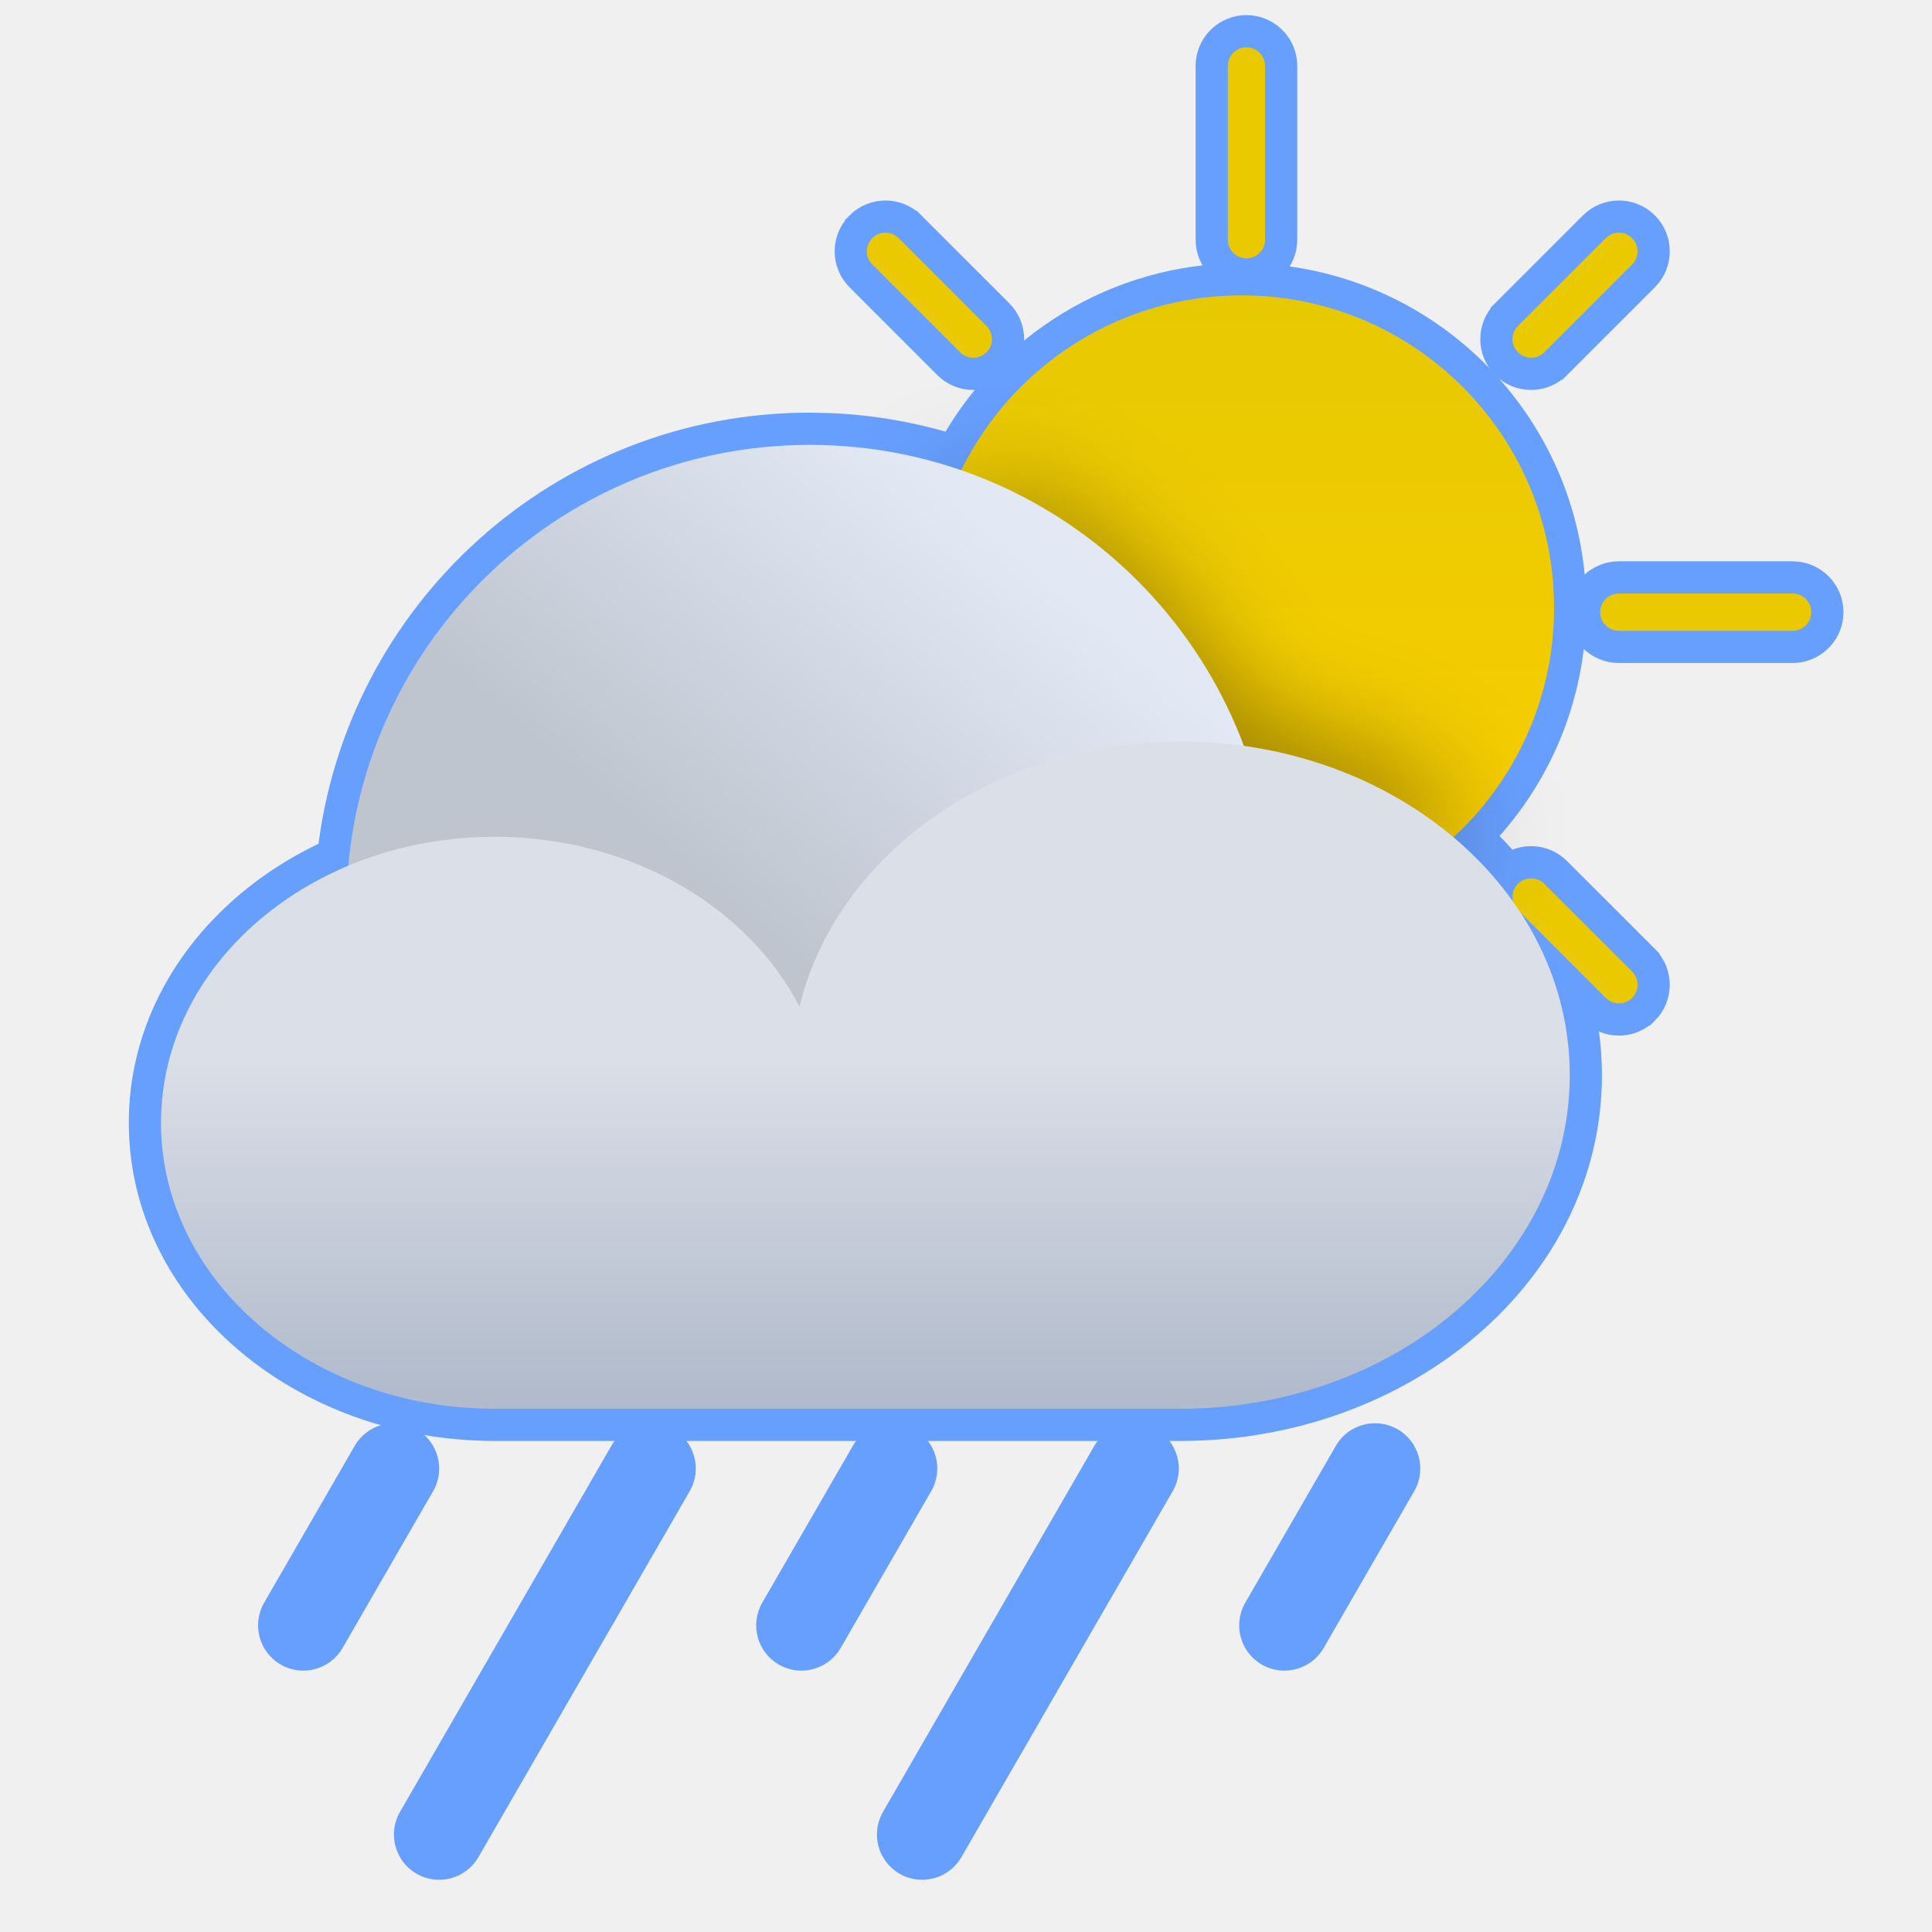
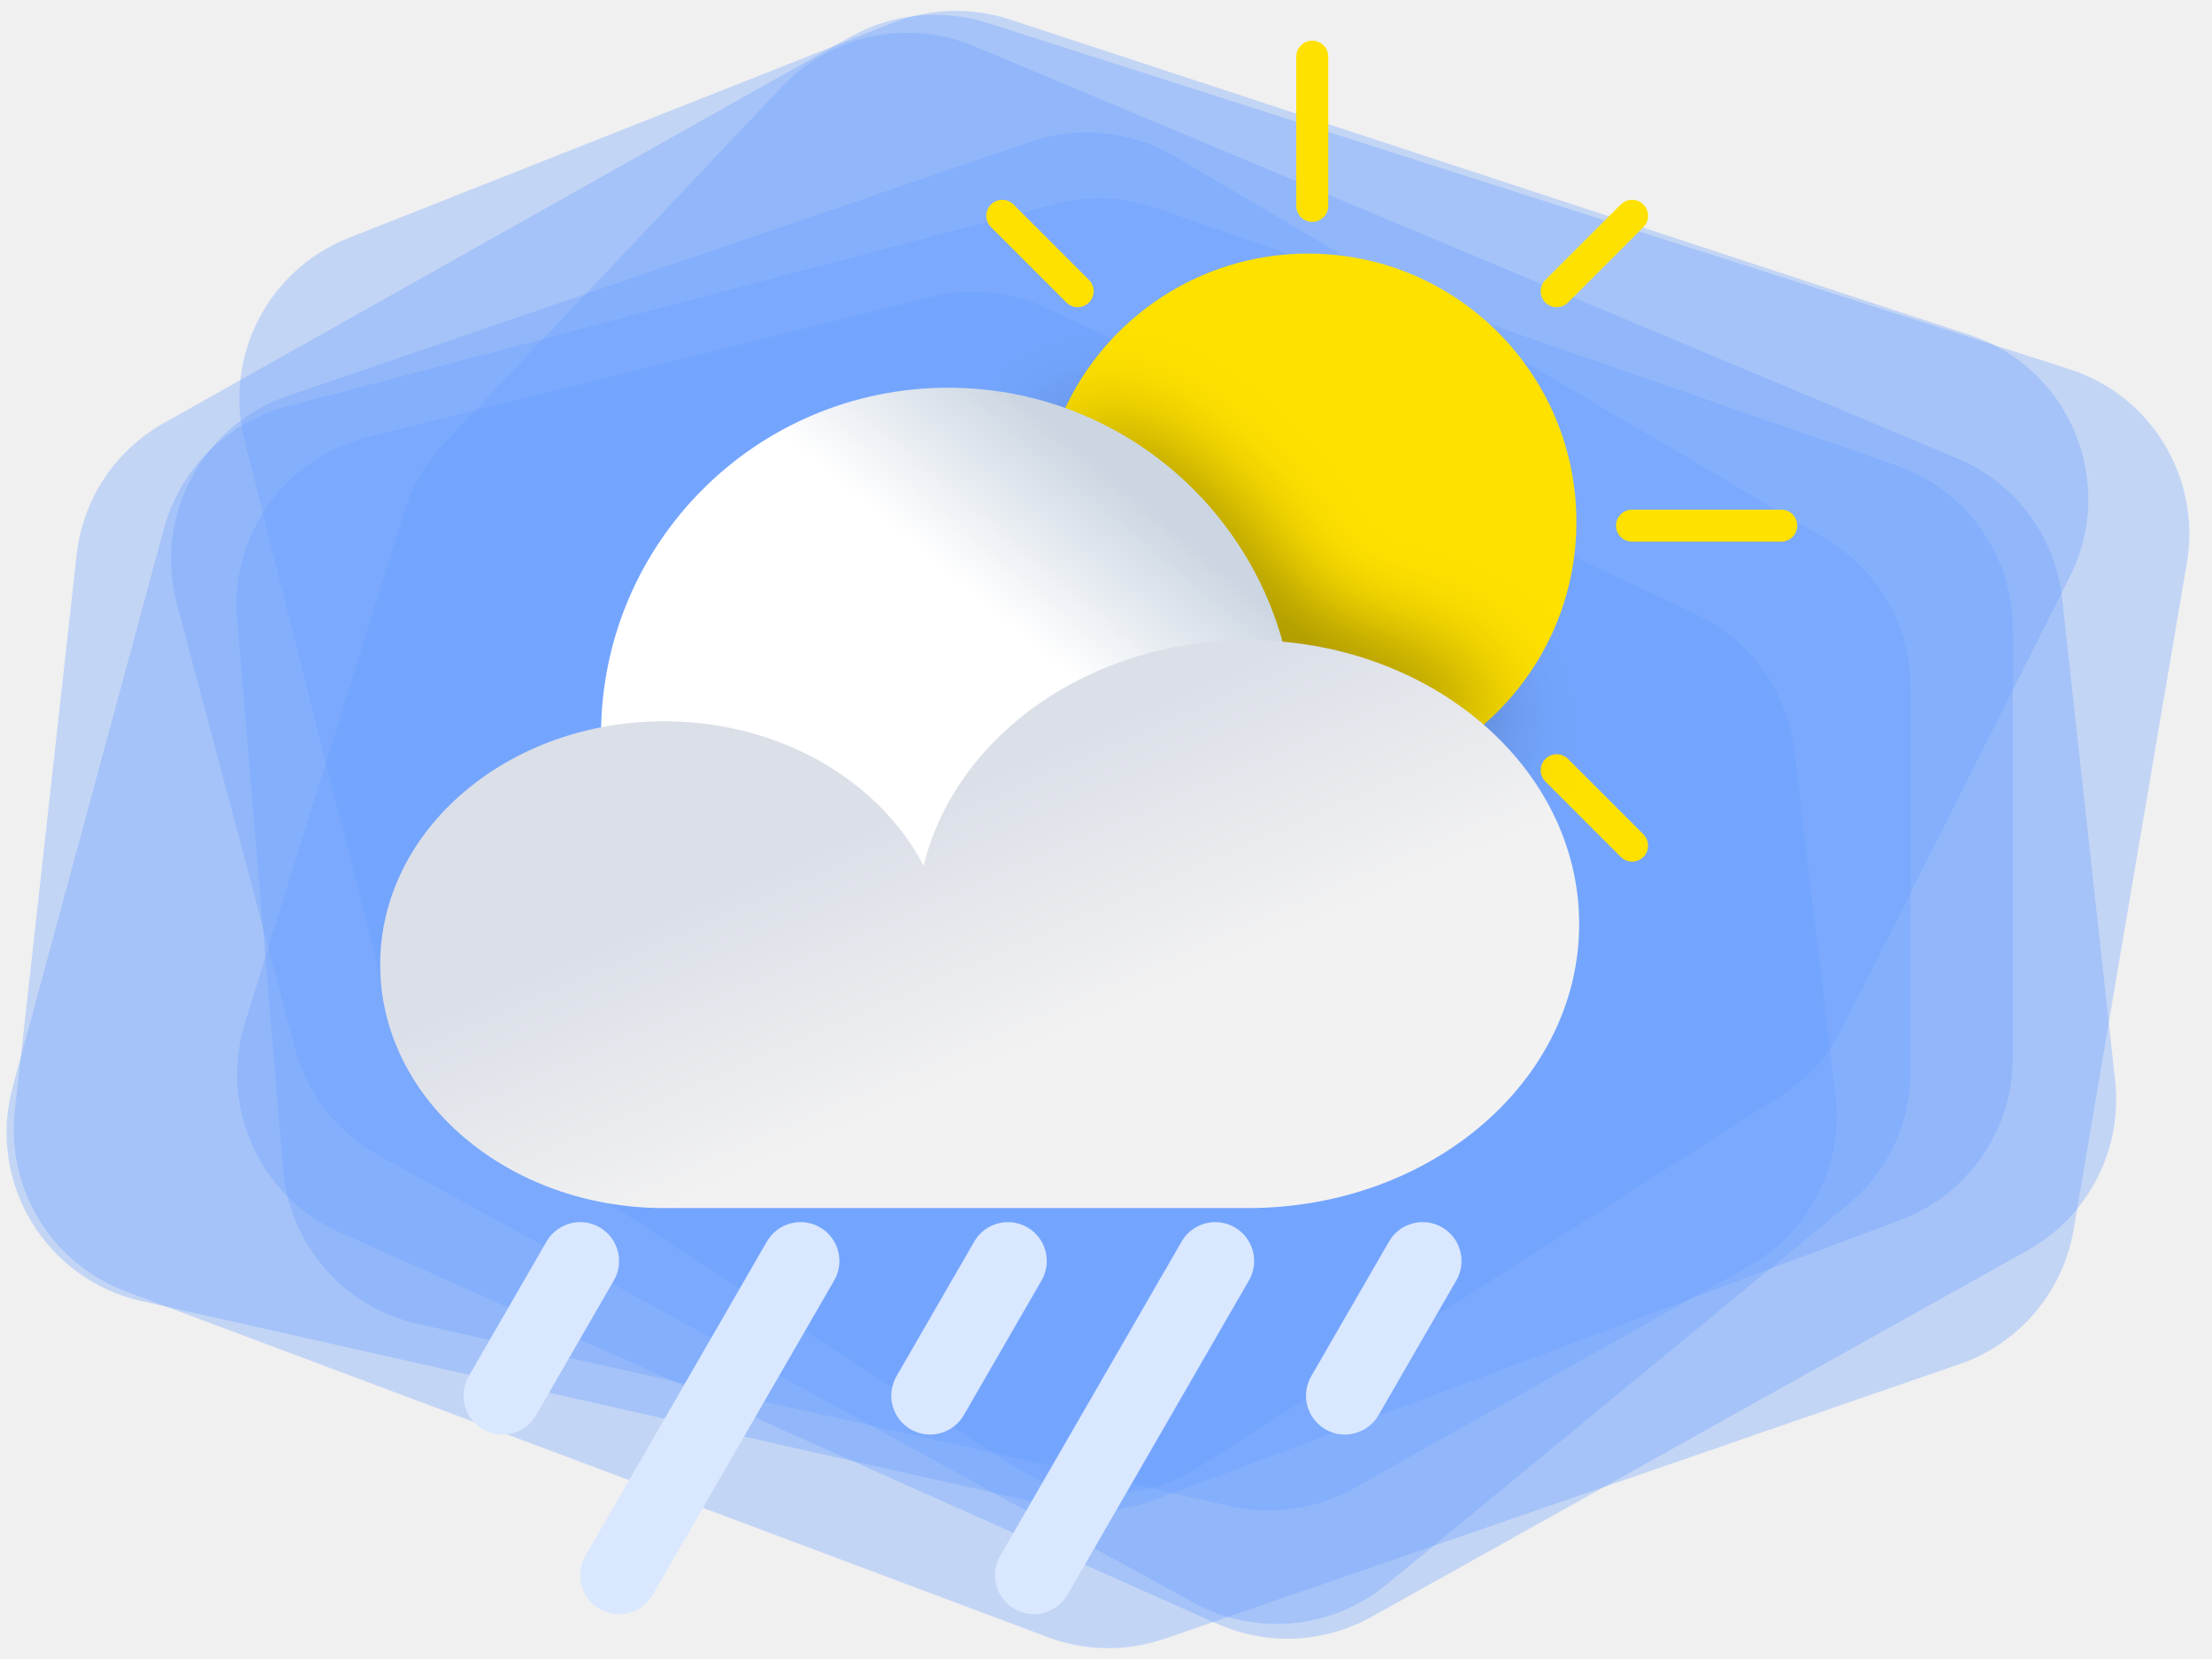
- <svg xmlns="http://www.w3.org/2000/svg" width="48" height="48" viewBox="0 0 48 48" fill="none">
-   <path d="M31.27 6.948C35.581 7.167 39.01 10.732 39.01 15.098L38.998 15.539C38.889 17.577 38.03 19.415 36.695 20.786C36.979 21.049 37.245 21.327 37.49 21.619C37.829 21.339 38.333 21.358 38.65 21.675L40.832 23.856V23.857C41.168 24.194 41.169 24.74 40.832 25.077H40.831C40.494 25.413 39.949 25.413 39.612 25.077H39.611L39.084 24.55C39.289 25.24 39.4 25.964 39.4 26.711C39.4 31.565 34.831 35.4 29.329 35.4H12.289C7.55 35.4 3.6 32.095 3.6 27.895L3.605 27.614C3.724 24.811 5.615 22.431 8.284 21.232C8.947 15.281 13.99 10.652 20.118 10.652L20.627 10.663C21.687 10.708 22.71 10.895 23.681 11.199C25.063 8.662 27.755 6.938 30.85 6.938L31.27 6.948ZM44.537 14.346C45.014 14.346 45.4 14.732 45.4 15.209C45.4 15.656 45.06 16.023 44.625 16.067L44.537 16.072H40.219C39.742 16.072 39.356 15.685 39.355 15.209L39.36 15.121C39.404 14.686 39.772 14.346 40.219 14.346H44.537ZM21.389 5.634C21.726 5.297 22.272 5.298 22.608 5.634H22.609L24.791 7.815C25.128 8.152 25.128 8.699 24.791 9.036H24.79C24.453 9.372 23.907 9.373 23.57 9.036L21.389 6.854V6.854C21.053 6.517 21.053 5.972 21.389 5.635V5.634ZM39.611 5.634C39.948 5.297 40.495 5.297 40.832 5.634C41.169 5.971 41.169 6.518 40.832 6.854L38.65 9.036H38.649C38.313 9.372 37.767 9.373 37.43 9.036C37.093 8.699 37.094 8.153 37.43 7.816V7.815L39.611 5.634ZM31.055 0.78C31.49 0.824 31.83 1.192 31.83 1.639V5.958C31.83 6.435 31.442 6.82 30.967 6.82C30.491 6.82 30.105 6.434 30.105 5.958V1.639L30.109 1.551C30.153 1.117 30.52 0.776 30.967 0.775L31.055 0.78Z" fill="#679FFF" stroke="#679FFF" stroke-width="0.8" />
-   <path d="M13.839 33.243V28.512C13.839 28.232 14.066 28.006 14.346 28.006C14.626 28.006 14.853 28.232 14.853 28.512V33.243C14.853 33.523 14.626 33.75 14.346 33.75C14.066 33.75 13.839 33.523 13.839 33.243Z" fill="#FFF39C" />
-   <path d="M6.562 39.819L8.812 35.922C9.123 35.384 9.811 35.2 10.349 35.51C10.887 35.821 11.072 36.509 10.761 37.047L8.511 40.944C8.2 41.482 7.512 41.666 6.974 41.356C6.436 41.045 6.252 40.357 6.562 39.819Z" fill="#679FFF" />
-   <path d="M18.938 39.819L21.188 35.922C21.498 35.384 22.186 35.2 22.724 35.51C23.262 35.821 23.447 36.509 23.136 37.047L20.886 40.944C20.575 41.482 19.887 41.666 19.349 41.356C18.811 41.045 18.627 40.357 18.938 39.819Z" fill="#679FFF" />
-   <path d="M30.938 39.819L33.188 35.922C33.498 35.384 34.186 35.2 34.724 35.51C35.262 35.821 35.447 36.509 35.136 37.047L32.886 40.944C32.575 41.482 31.887 41.666 31.349 41.356C30.811 41.045 30.627 40.357 30.938 39.819Z" fill="#679FFF" />
-   <path d="M9.938 45.015L15.188 35.922C15.498 35.384 16.186 35.2 16.724 35.51C17.262 35.821 17.447 36.509 17.136 37.047L11.886 46.14C11.575 46.678 10.887 46.863 10.349 46.552C9.811 46.241 9.627 45.553 9.938 45.015Z" fill="#679FFF" />
-   <path d="M21.938 45.015L27.188 35.922C27.498 35.384 28.186 35.2 28.724 35.51C29.262 35.821 29.447 36.509 29.136 37.047L23.886 46.14C23.575 46.678 22.887 46.863 22.349 46.552C21.811 46.241 21.627 45.553 21.938 45.015Z" fill="#679FFF" />
-   <circle cx="30.85" cy="15.098" r="7.76" transform="rotate(-180 30.8501 15.0979)" fill="url(#paint0_linear_38_379)" />
-   <path d="M31.43 1.639L31.43 5.958C31.43 6.213 31.223 6.42 30.967 6.42C30.712 6.42 30.505 6.213 30.505 5.958L30.505 1.639C30.505 1.383 30.712 1.176 30.967 1.176C31.223 1.176 31.43 1.383 31.43 1.639Z" fill="#EAC900" />
-   <path d="M31.43 24.466L31.43 28.785C31.43 29.041 31.223 29.248 30.967 29.248C30.712 29.248 30.505 29.041 30.505 28.785L30.505 24.466C30.505 24.211 30.712 24.004 30.967 24.004C31.223 24.004 31.43 24.211 31.43 24.466Z" fill="#EAC900" />
-   <path d="M40.218 14.746L44.537 14.746C44.793 14.746 45 14.953 45 15.209C45 15.464 44.793 15.672 44.537 15.672L40.218 15.672C39.963 15.672 39.756 15.464 39.756 15.209C39.756 14.953 39.963 14.746 40.218 14.746Z" fill="#EAC900" />
-   <path d="M40.549 6.571L38.367 8.753C38.187 8.933 37.894 8.933 37.713 8.753C37.532 8.572 37.532 8.279 37.713 8.098L39.894 5.917C40.075 5.736 40.368 5.736 40.549 5.917C40.73 6.098 40.73 6.391 40.549 6.571Z" fill="#EAC900" />
-   <path d="M24.508 22.612L22.327 24.794C22.146 24.974 21.853 24.974 21.672 24.794C21.491 24.613 21.491 24.32 21.672 24.139L23.854 21.958C24.034 21.777 24.327 21.777 24.508 21.958C24.689 22.139 24.689 22.432 24.508 22.612Z" fill="#EAC900" />
-   <path d="M22.327 5.917L24.508 8.098C24.689 8.279 24.689 8.572 24.508 8.753C24.327 8.933 24.034 8.933 23.854 8.753L21.672 6.571C21.491 6.391 21.491 6.098 21.672 5.917C21.853 5.736 22.146 5.736 22.327 5.917Z" fill="#EAC900" />
-   <path d="M38.367 21.958L40.549 24.139C40.73 24.32 40.73 24.613 40.549 24.794C40.368 24.974 40.075 24.974 39.894 24.794L37.713 22.612C37.532 22.432 37.532 22.139 37.713 21.958C37.894 21.777 38.187 21.777 38.367 21.958Z" fill="#EAC900" />
-   <g filter="url(#filter0_f_38_379)">
-     <path d="M24.084 13.044C25.605 13.652 28.922 15.783 30.018 19.434C31.083 19.282 33.669 19.434 35.495 21.26" stroke="black" />
+ <svg xmlns="http://www.w3.org/2000/svg" width="64" height="48" viewBox="0 0 64 48" fill="none">
+   <g clip-path="url(#clip0_53_1546)">
+     <path d="M33.702 47.412C32.602 47.792 31.404 47.776 30.314 47.368L3.644 37.366C1.501 36.563 0.177 34.407 0.43 32.133L2.217 16.049C2.395 14.449 3.332 13.032 4.735 12.243L24.601 1.068C25.812 0.387 27.252 0.241 28.576 0.664L59.868 10.678C62.239 11.436 63.69 13.823 63.274 16.277L59.996 35.579C59.69 37.38 58.426 38.871 56.699 39.468L33.702 47.412Z" fill="#679FFF" fill-opacity="0.33" />
+     <path d="M29.828 4.102C31.207 3.631 32.723 3.785 33.979 4.523L52.812 15.59C54.34 16.488 55.279 18.128 55.279 19.901V31C55.279 32.494 54.611 33.91 53.457 34.86L40.115 45.846C38.536 47.147 36.324 47.354 34.53 46.369L10.966 33.43C9.768 32.772 8.892 31.653 8.541 30.333L5.117 17.468C4.442 14.929 5.846 12.301 8.332 11.451L29.828 4.102Z" fill="#679FFF" fill-opacity="0.33" />
+     <path d="M22.624 2.51C24.054 0.999 26.269 0.532 28.188 1.337L56.629 13.262C58.304 13.964 59.467 15.52 59.665 17.326L61.198 31.265C61.418 33.262 60.42 35.197 58.666 36.177L39.688 46.778C38.311 47.547 36.652 47.622 35.212 46.979L9.823 35.651C7.509 34.618 6.333 32.017 7.087 29.597L11.702 14.788C11.929 14.059 12.32 13.392 12.845 12.837L22.624 2.51Z" fill="#679FFF" fill-opacity="0.33" />
+     <path d="M30.525 5.908C31.486 5.655 32.502 5.694 33.441 6.021L54.877 13.473C56.887 14.171 58.235 16.067 58.235 18.195V30.615C58.235 32.699 56.942 34.565 54.991 35.297L33.397 43.396C32.486 43.738 31.494 43.806 30.544 43.593L4.094 37.645C1.317 37.021 -0.379 34.208 0.365 31.46L4.744 15.291C5.212 13.565 6.566 12.219 8.297 11.763L30.525 5.908Z" fill="#679FFF" fill-opacity="0.33" />
+     <path d="M26.946 8.59C28.064 8.312 29.244 8.428 30.286 8.92L49.08 17.779C50.638 18.514 51.708 19.999 51.912 21.709L53.104 31.686C53.344 33.692 52.352 35.646 50.591 36.636L39.172 43.059C38.096 43.665 36.833 43.85 35.628 43.58L12.082 38.303C9.951 37.825 8.376 36.019 8.194 33.842L6.86 17.921C6.655 15.477 8.254 13.245 10.634 12.652L26.946 8.59Z" fill="#679FFF" fill-opacity="0.33" />
+     <path d="M25.819 0.665C26.905 0.235 28.108 0.2 29.218 0.564L56.981 9.687C59.886 10.641 61.262 13.957 59.886 16.687L53.31 29.734C52.906 30.536 52.292 31.215 51.534 31.699L34.713 42.429C33.061 43.483 30.945 43.475 29.301 42.407L13.321 32.028C12.264 31.341 11.506 30.281 11.197 29.06L7.077 12.76C6.461 10.323 7.749 7.809 10.086 6.885L25.819 0.665Z" fill="#679FFF" fill-opacity="0.33" />
+     <path d="M20.839 33.243V28.512C20.839 28.232 21.066 28.006 21.346 28.006C21.626 28.006 21.853 28.232 21.853 28.512V33.243C21.853 33.523 21.626 33.75 21.346 33.75C21.066 33.75 20.839 33.523 20.839 33.243Z" fill="#FFF39C" />
+     <path d="M13.562 39.819L15.812 35.922C16.123 35.384 16.811 35.2 17.349 35.51C17.887 35.821 18.072 36.509 17.761 37.047L15.511 40.944C15.2 41.482 14.512 41.666 13.974 41.356C13.436 41.045 13.252 40.357 13.562 39.819Z" fill="#D9E7FF" />
+     <path d="M25.938 39.819L28.188 35.922C28.498 35.384 29.186 35.2 29.724 35.51C30.262 35.821 30.447 36.509 30.136 37.047L27.886 40.944C27.575 41.482 26.887 41.666 26.349 41.356C25.811 41.045 25.627 40.357 25.938 39.819Z" fill="#D9E7FF" />
+     <path d="M37.938 39.819L40.188 35.922C40.498 35.384 41.186 35.2 41.724 35.51C42.262 35.821 42.447 36.509 42.136 37.047L39.886 40.944C39.575 41.482 38.887 41.666 38.349 41.356C37.811 41.045 37.627 40.357 37.938 39.819Z" fill="#D9E7FF" />
+     <path d="M16.938 45.015L22.188 35.922C22.498 35.384 23.186 35.2 23.724 35.51C24.262 35.821 24.447 36.509 24.136 37.047L18.886 46.14C18.575 46.678 17.887 46.863 17.349 46.552C16.811 46.241 16.627 45.553 16.938 45.015Z" fill="#D9E7FF" />
+     <path d="M28.938 45.015L34.188 35.922C34.498 35.384 35.186 35.2 35.724 35.51C36.262 35.821 36.447 36.509 36.136 37.047L30.886 46.14C30.575 46.678 29.887 46.863 29.349 46.552C28.811 46.241 28.627 45.553 28.938 45.015Z" fill="#D9E7FF" />
+     <circle cx="37.85" cy="15.098" r="7.76" transform="rotate(-180 37.8501 15.0978)" fill="#FFE100" />
+     <path d="M38.43 1.639L38.43 5.958C38.43 6.213 38.223 6.42 37.967 6.42C37.712 6.42 37.505 6.213 37.505 5.958L37.505 1.639C37.505 1.383 37.712 1.176 37.967 1.176C38.223 1.176 38.43 1.383 38.43 1.639Z" fill="#FFE100" />
+     <path d="M38.43 24.466L38.43 28.785C38.43 29.041 38.223 29.248 37.967 29.248C37.712 29.248 37.505 29.041 37.505 28.785L37.505 24.466C37.505 24.211 37.712 24.004 37.967 24.004C38.223 24.004 38.43 24.211 38.43 24.466Z" fill="#FFE100" />
+     <path d="M47.218 14.746L51.537 14.746C51.793 14.746 52 14.953 52 15.209C52 15.464 51.793 15.672 51.537 15.672L47.218 15.672C46.963 15.672 46.756 15.464 46.756 15.209C46.756 14.953 46.963 14.746 47.218 14.746Z" fill="#FFE100" />
+     <path d="M47.549 6.571L45.367 8.753C45.187 8.933 44.894 8.933 44.713 8.753C44.532 8.572 44.532 8.279 44.713 8.098L46.894 5.917C47.075 5.736 47.368 5.736 47.549 5.917C47.73 6.098 47.73 6.391 47.549 6.571Z" fill="#FFE100" />
+     <path d="M31.508 22.612L29.327 24.794C29.146 24.974 28.853 24.974 28.672 24.794C28.491 24.613 28.491 24.32 28.672 24.139L30.854 21.958C31.034 21.777 31.327 21.777 31.508 21.958C31.689 22.139 31.689 22.431 31.508 22.612Z" fill="#FFE100" />
+     <path d="M29.327 5.917L31.508 8.098C31.689 8.279 31.689 8.572 31.508 8.753C31.327 8.933 31.034 8.933 30.854 8.753L28.672 6.571C28.491 6.391 28.491 6.098 28.672 5.917C28.853 5.736 29.146 5.736 29.327 5.917Z" fill="#FFE100" />
+     <path d="M45.367 21.958L47.549 24.139C47.73 24.32 47.73 24.613 47.549 24.794C47.368 24.974 47.075 24.974 46.894 24.794L44.713 22.612C44.532 22.431 44.532 22.139 44.713 21.958C44.894 21.777 45.187 21.777 45.367 21.958Z" fill="#FFE100" />
+     <g filter="url(#filter0_f_53_1546)">
+       <path d="M31.084 13.044C32.605 13.652 35.922 15.783 37.018 19.434C38.083 19.282 40.669 19.434 42.495 21.26" stroke="black" />
+     </g>
+     <circle cx="27.432" cy="21.26" r="10.042" fill="url(#paint0_linear_53_1546)" />
+     <path fill-rule="evenodd" clip-rule="evenodd" d="M36.105 18.521C41.399 18.521 45.69 22.2 45.69 26.737C45.69 31.275 41.399 34.953 36.105 34.953C26.828 34.953 28.028 34.953 19.216 34.953C14.678 34.953 11 31.8 11 27.911C11 24.022 14.678 20.869 19.216 20.869C22.564 20.869 25.442 22.586 26.723 25.048C27.631 21.321 31.486 18.521 36.105 18.521Z" fill="url(#paint1_linear_53_1546)" />
  </g>
-   <circle cx="20.118" cy="22.566" r="11.513" fill="url(#paint1_linear_38_379)" />
-   <path fill-rule="evenodd" clip-rule="evenodd" d="M29.329 18.421C34.67 18.421 39 22.132 39 26.71C39 31.289 34.67 35 29.329 35C19.969 35 21.18 35 12.29 35C7.711 35 4 31.819 4 27.895C4 23.971 7.711 20.79 12.29 20.79C15.667 20.79 18.571 22.522 19.863 25.006C20.78 21.245 24.669 18.421 29.329 18.421Z" fill="url(#paint2_linear_38_379)" />
  <defs>
-     <filter id="filter0_f_38_379" x="20.898" y="9.58" width="17.95" height="15.034" filterUnits="userSpaceOnUse" color-interpolation-filters="sRGB">
+     <filter id="filter0_f_53_1546" x="27.898" y="9.58" width="17.95" height="15.034" filterUnits="userSpaceOnUse" color-interpolation-filters="sRGB">
      <feFlood flood-opacity="0" result="BackgroundImageFix" />
      <feBlend mode="normal" in="SourceGraphic" in2="BackgroundImageFix" result="shape" />
-       <feGaussianBlur stdDeviation="1.5" result="effect1_foregroundBlur_38_379" />
+       <feGaussianBlur stdDeviation="1.5" result="effect1_foregroundBlur_53_1546" />
    </filter>
-     <linearGradient id="paint0_linear_38_379" x1="30.85" y1="3.782" x2="30.85" y2="26.414" gradientUnits="userSpaceOnUse">
-       <stop stop-color="#FFD000" />
-       <stop offset="1" stop-color="#E2C703" />
+     <linearGradient id="paint0_linear_53_1546" x1="33.457" y1="14.833" x2="23.014" y2="27.285" gradientUnits="userSpaceOnUse">
+       <stop stop-color="#CCD6E2" />
+       <stop offset="0.322" stop-color="white" />
    </linearGradient>
-     <linearGradient id="paint1_linear_38_379" x1="27.026" y1="15.197" x2="15.053" y2="29.474" gradientUnits="userSpaceOnUse">
-       <stop stop-color="#E2E9F5" />
-       <stop offset="0.606" stop-color="#BFC5CF" />
+     <linearGradient id="paint1_linear_53_1546" x1="30.171" y1="30.389" x2="26.976" y2="23.086" gradientUnits="userSpaceOnUse">
+       <stop stop-color="#F2F2F2" />
+       <stop offset="1" stop-color="#DBDFE8" />
    </linearGradient>
-     <linearGradient id="paint2_linear_38_379" x1="21.5" y1="18.421" x2="21.5" y2="35" gradientUnits="userSpaceOnUse">
-       <stop offset="0.466" stop-color="#DBDFE8" />
-       <stop offset="0.976" stop-color="#B1BBCB" />
-     </linearGradient>
+     <clipPath id="clip0_53_1546">
+       <rect width="64" height="48" fill="white" />
+     </clipPath>
  </defs>
</svg>
